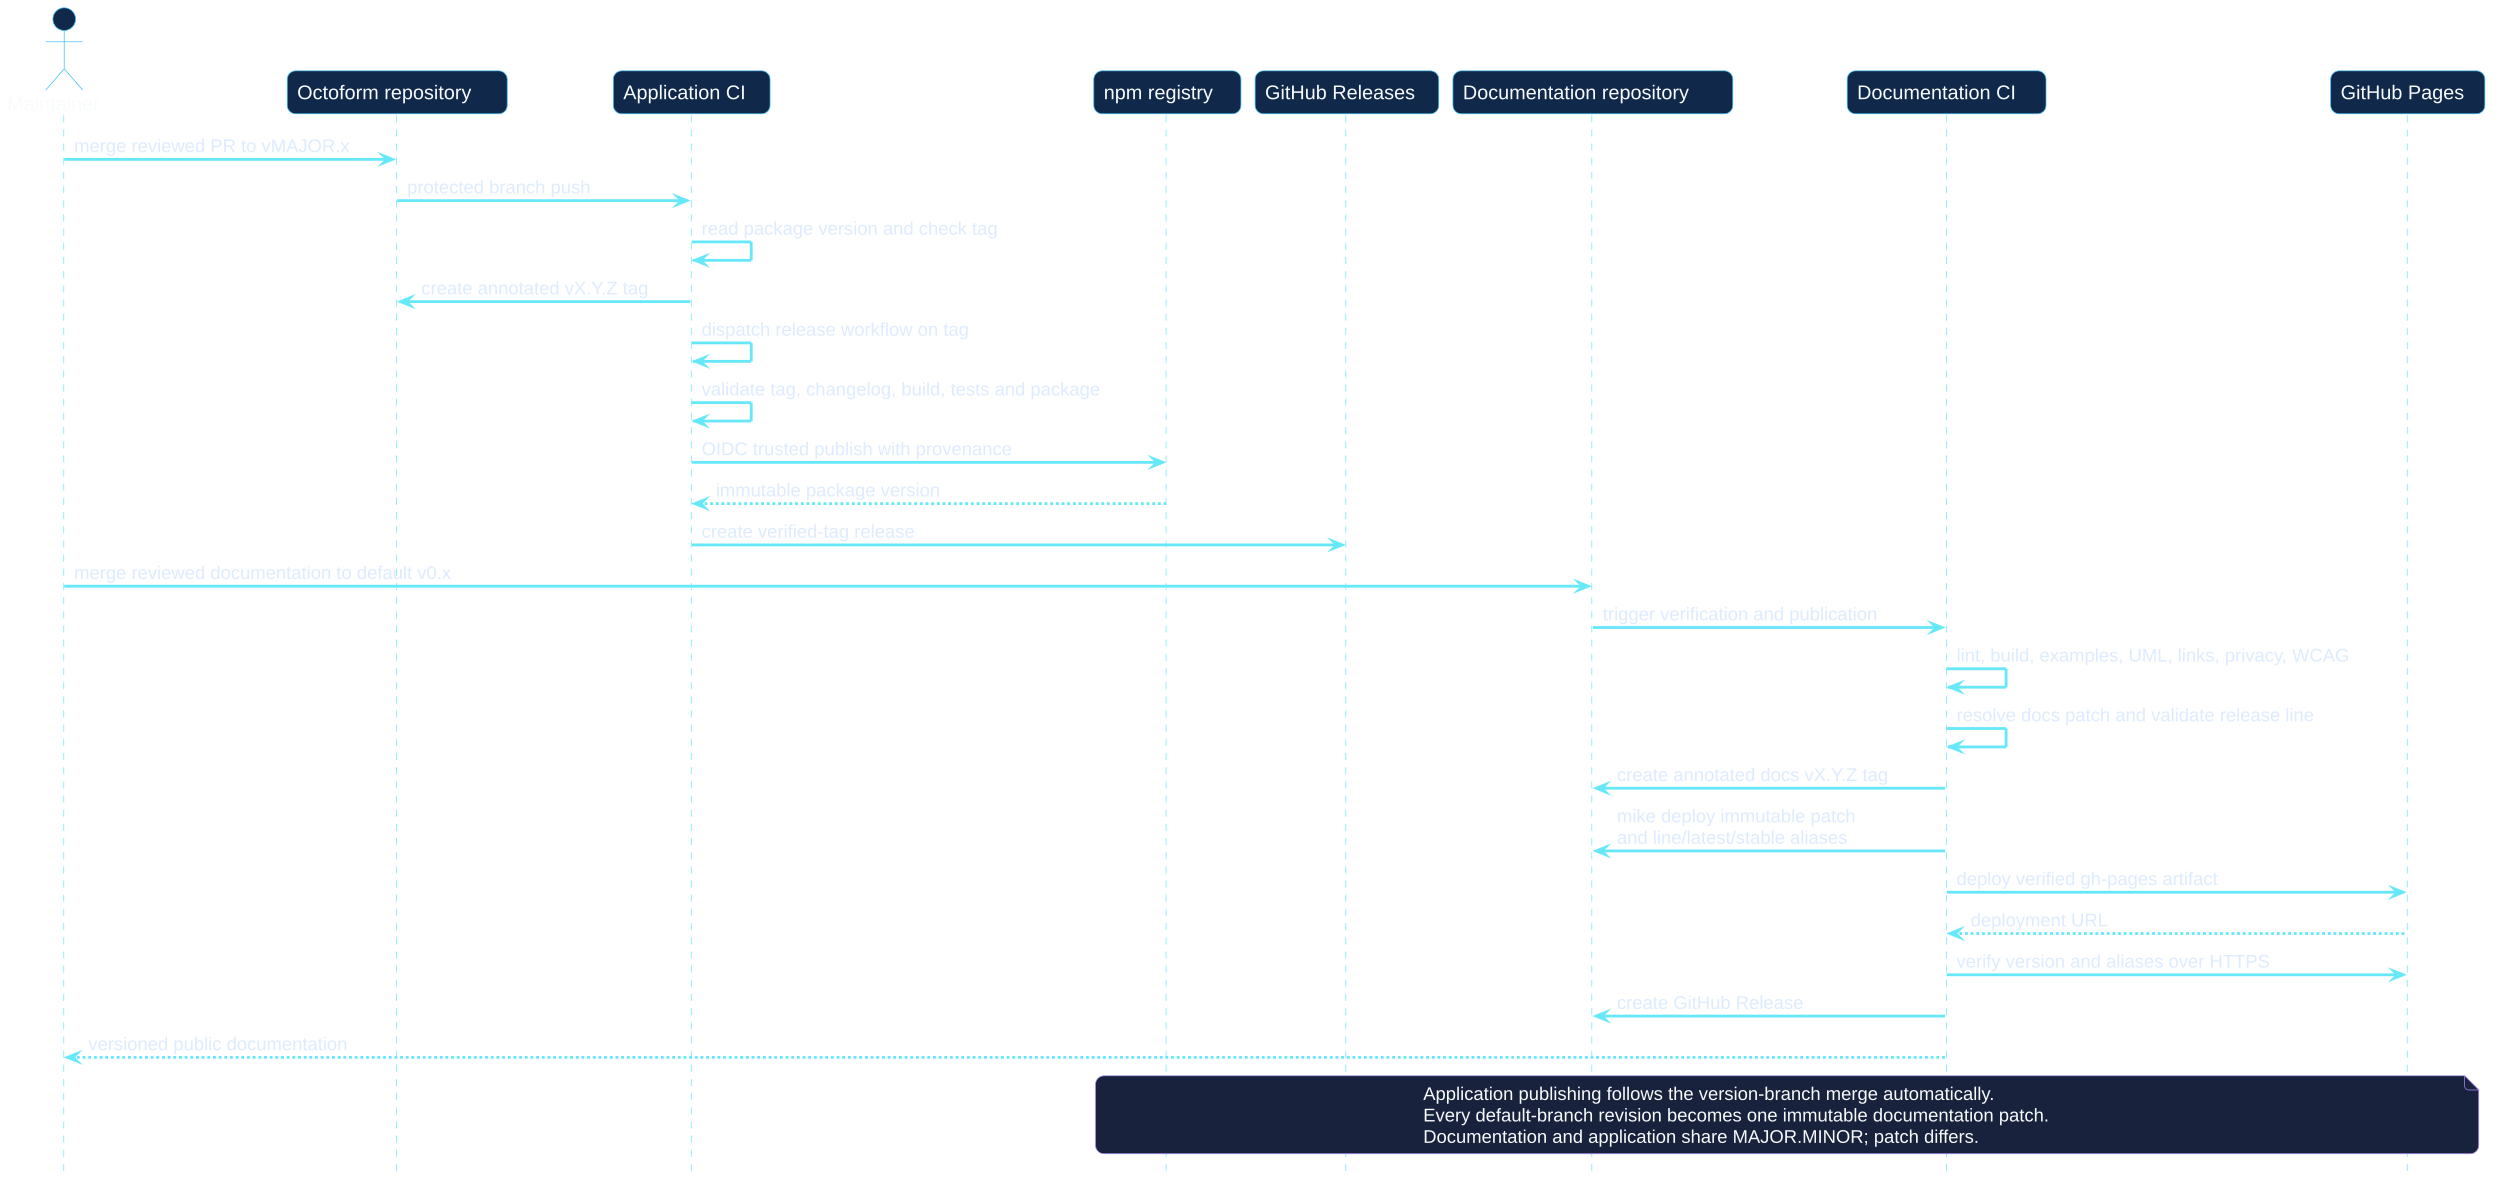
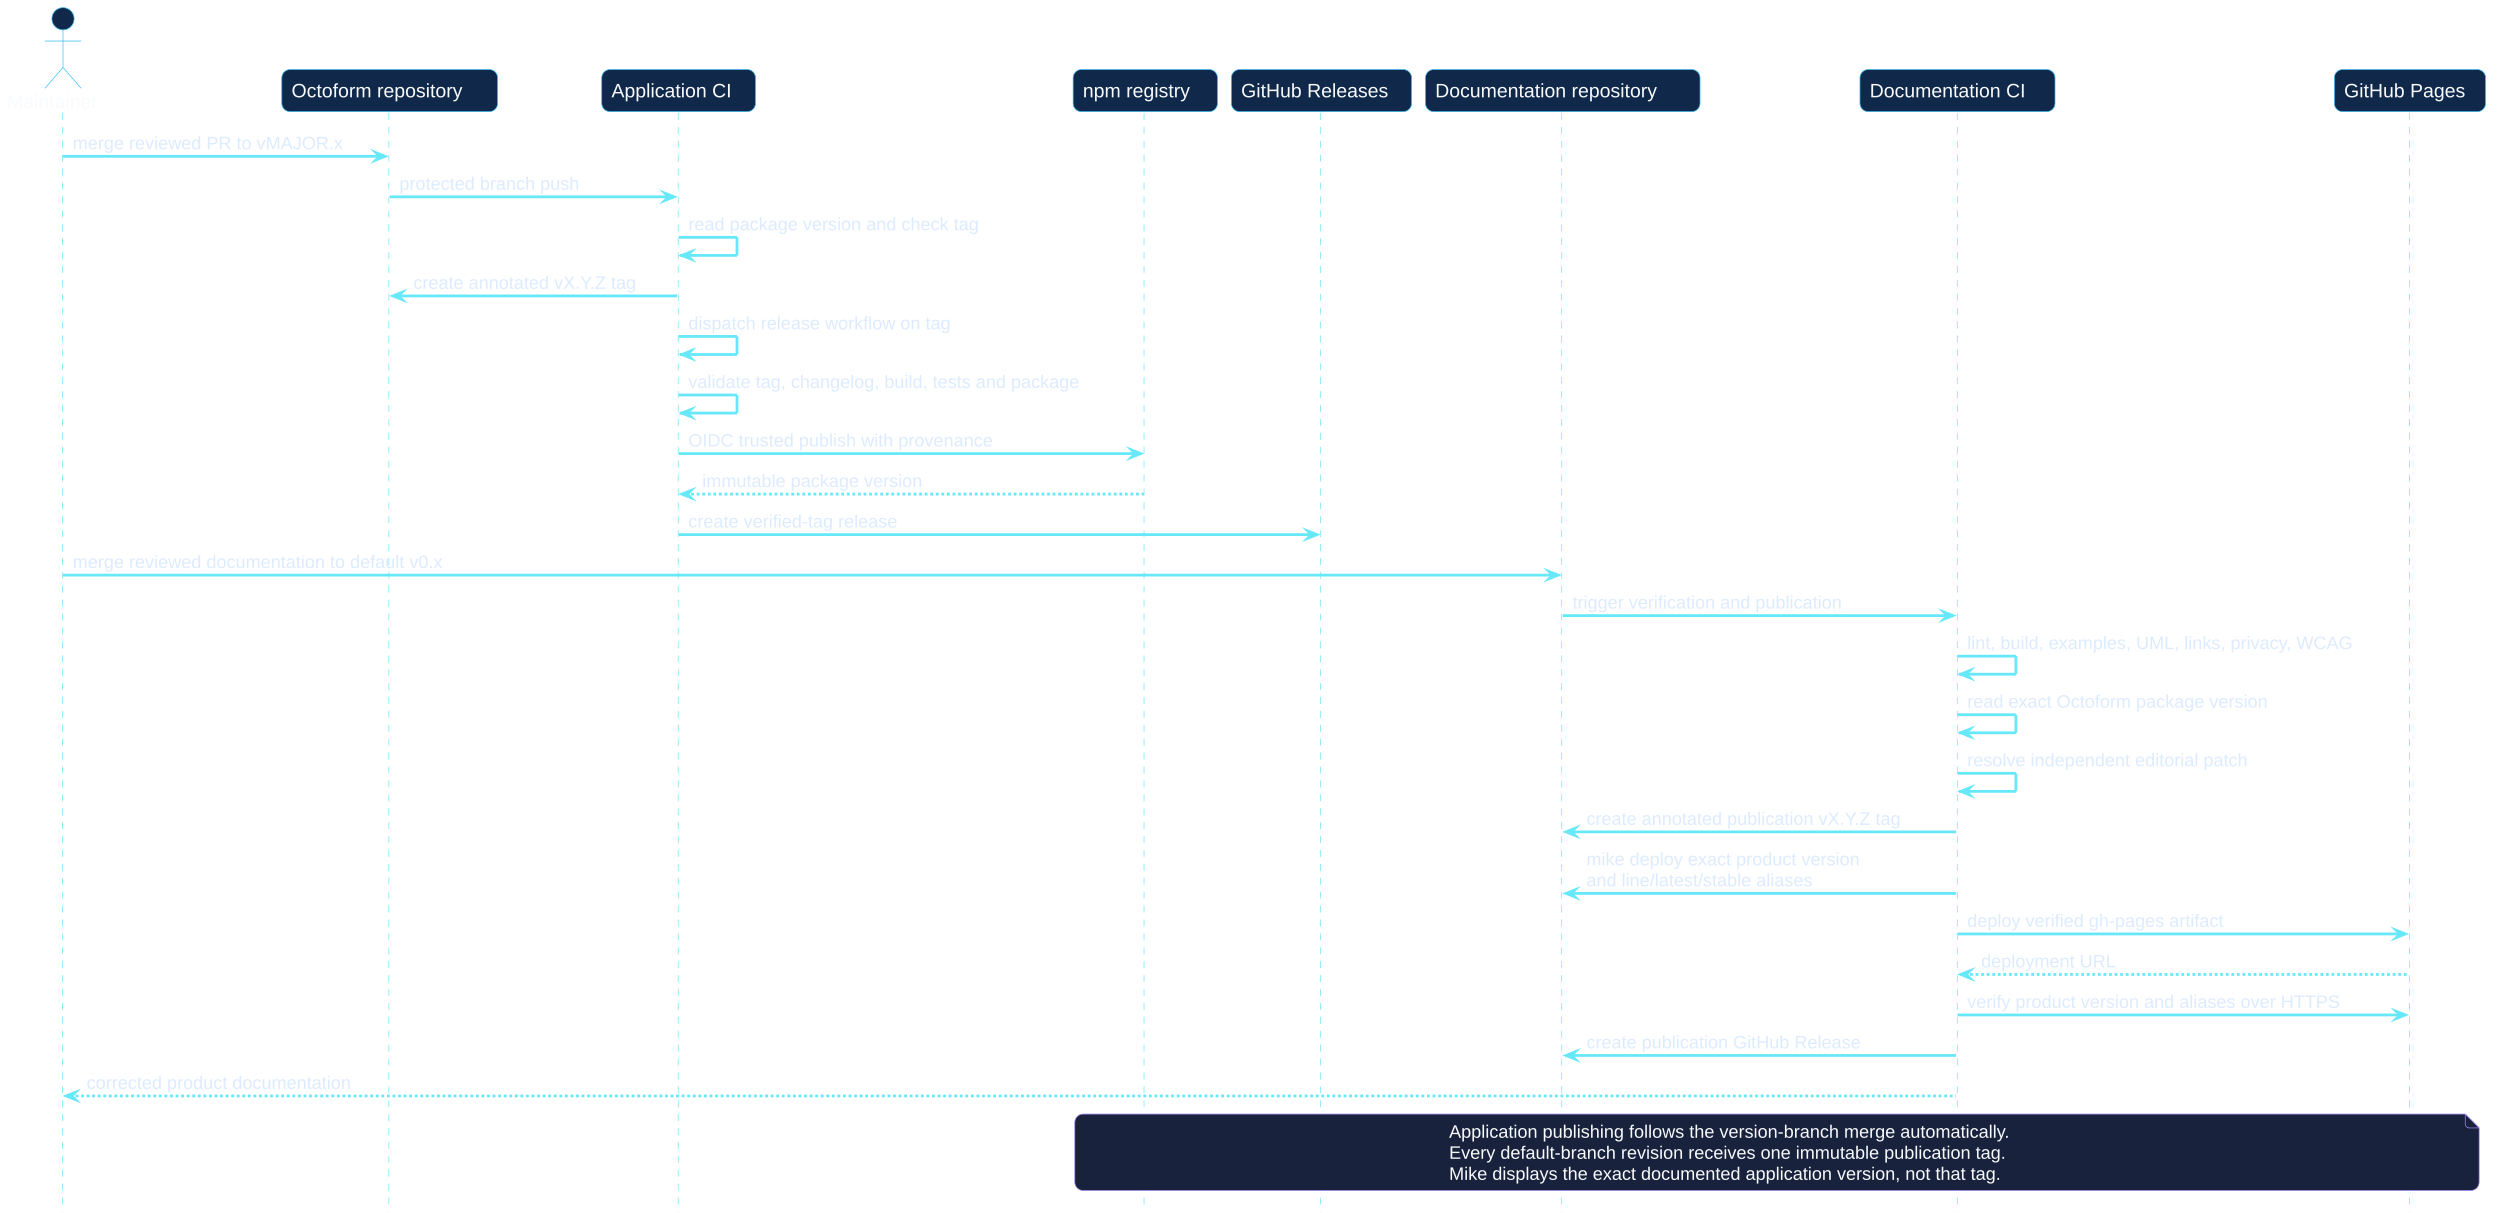
- <svg xmlns="http://www.w3.org/2000/svg" contentStyleType="text/css" data-diagram-type="SEQUENCE" height="830px" preserveAspectRatio="none" style="width:1764px;height:830px;" version="1.1" viewBox="0 0 1764 830" width="1764px" zoomAndPan="magnify">
+ <svg xmlns="http://www.w3.org/2000/svg" contentStyleType="text/css" data-diagram-type="SEQUENCE" height="872px" preserveAspectRatio="none" style="width:1798px;height:872px;" version="1.1" viewBox="0 0 1798 872" width="1798px" zoomAndPan="magnify">
  <defs />
  <g>
    <g class="participant-lifeline" data-entity-uid="part1" data-qualified-name="Maintainer" data-source-line="4" id="part1-lifeline">
      <g>
-         <rect fill="#000000" fill-opacity="0" height="748.188" width="8" x="41.31" y="81.297" />
-         <line style="stroke:#67E8F9;stroke-width:0.5;stroke-dasharray:5,5;" x1="45" x2="45" y1="81.297" y2="829.484" />
+         <rect fill="#000000" fill-opacity="0" height="790.32" width="8" x="41.31" y="81.297" />
+         <line style="stroke:#67E8F9;stroke-width:0.5;stroke-dasharray:5,5;" x1="45" x2="45" y1="81.297" y2="871.617" />
      </g>
    </g>
    <g class="participant-lifeline" data-entity-uid="part2" data-qualified-name="AppRepo" data-source-line="5" id="part2-lifeline">
      <g>
-         <rect fill="#000000" fill-opacity="0" height="748.188" width="8" x="276.275" y="81.297" />
-         <line style="stroke:#67E8F9;stroke-width:0.5;stroke-dasharray:5,5;" x1="279.67" x2="279.67" y1="81.297" y2="829.484" />
+         <rect fill="#000000" fill-opacity="0" height="790.32" width="8" x="276.275" y="81.297" />
+         <line style="stroke:#67E8F9;stroke-width:0.5;stroke-dasharray:5,5;" x1="279.67" x2="279.67" y1="81.297" y2="871.617" />
      </g>
    </g>
    <g class="participant-lifeline" data-entity-uid="part3" data-qualified-name="AppCI" data-source-line="6" id="part3-lifeline">
      <g>
-         <rect fill="#000000" fill-opacity="0" height="748.188" width="8" x="484.059" y="81.297" />
-         <line style="stroke:#67E8F9;stroke-width:0.5;stroke-dasharray:5,5;" x1="487.769" x2="487.769" y1="81.297" y2="829.484" />
+         <rect fill="#000000" fill-opacity="0" height="790.32" width="8" x="484.059" y="81.297" />
+         <line style="stroke:#67E8F9;stroke-width:0.5;stroke-dasharray:5,5;" x1="487.769" x2="487.769" y1="81.297" y2="871.617" />
      </g>
    </g>
    <g class="participant-lifeline" data-entity-uid="part4" data-qualified-name="NPM" data-source-line="7" id="part4-lifeline">
      <g>
-         <rect fill="#000000" fill-opacity="0" height="748.188" width="8" x="819.694" y="81.297" />
-         <line style="stroke:#67E8F9;stroke-width:0.5;stroke-dasharray:5,5;" x1="822.786" x2="822.786" y1="81.297" y2="829.484" />
+         <rect fill="#000000" fill-opacity="0" height="790.32" width="8" x="819.694" y="81.297" />
+         <line style="stroke:#67E8F9;stroke-width:0.5;stroke-dasharray:5,5;" x1="822.786" x2="822.786" y1="81.297" y2="871.617" />
      </g>
    </g>
    <g class="participant-lifeline" data-entity-uid="part5" data-qualified-name="Releases" data-source-line="8" id="part5-lifeline">
      <g>
-         <rect fill="#000000" fill-opacity="0" height="748.188" width="8" x="946.398" y="81.297" />
-         <line style="stroke:#67E8F9;stroke-width:0.5;stroke-dasharray:5,5;" x1="949.603" x2="949.603" y1="81.297" y2="829.484" />
+         <rect fill="#000000" fill-opacity="0" height="790.32" width="8" x="946.398" y="81.297" />
+         <line style="stroke:#67E8F9;stroke-width:0.5;stroke-dasharray:5,5;" x1="949.603" x2="949.603" y1="81.297" y2="871.617" />
      </g>
    </g>
    <g class="participant-lifeline" data-entity-uid="part6" data-qualified-name="DocsRepo" data-source-line="9" id="part6-lifeline">
      <g>
-         <rect fill="#000000" fill-opacity="0" height="748.188" width="8" x="1119.93" y="81.297" />
-         <line style="stroke:#67E8F9;stroke-width:0.5;stroke-dasharray:5,5;" x1="1123.192" x2="1123.192" y1="81.297" y2="829.484" />
+         <rect fill="#000000" fill-opacity="0" height="790.32" width="8" x="1119.93" y="81.297" />
+         <line style="stroke:#67E8F9;stroke-width:0.5;stroke-dasharray:5,5;" x1="1123.192" x2="1123.192" y1="81.297" y2="871.617" />
      </g>
    </g>
    <g class="participant-lifeline" data-entity-uid="part7" data-qualified-name="DocsCI" data-source-line="10" id="part7-lifeline">
      <g>
-         <rect fill="#000000" fill-opacity="0" height="748.188" width="8" x="1369.52" y="81.297" />
-         <line style="stroke:#67E8F9;stroke-width:0.5;stroke-dasharray:5,5;" x1="1373.379" x2="1373.379" y1="81.297" y2="829.484" />
+         <rect fill="#000000" fill-opacity="0" height="790.32" width="8" x="1403.829" y="81.297" />
+         <line style="stroke:#67E8F9;stroke-width:0.5;stroke-dasharray:5,5;" x1="1407.688" x2="1407.688" y1="81.297" y2="871.617" />
      </g>
    </g>
    <g class="participant-lifeline" data-entity-uid="part8" data-qualified-name="Pages" data-source-line="11" id="part8-lifeline">
      <g>
-         <rect fill="#000000" fill-opacity="0" height="748.188" width="8" x="1694.936" y="81.297" />
-         <line style="stroke:#67E8F9;stroke-width:0.5;stroke-dasharray:5,5;" x1="1698.545" x2="1698.545" y1="81.297" y2="829.484" />
+         <rect fill="#000000" fill-opacity="0" height="790.32" width="8" x="1729.245" y="81.297" />
+         <line style="stroke:#67E8F9;stroke-width:0.5;stroke-dasharray:5,5;" x1="1732.854" x2="1732.854" y1="81.297" y2="871.617" />
      </g>
    </g>
    <g class="participant participant-head" data-entity-uid="part1" data-qualified-name="Maintainer" data-source-line="4" id="part1-head">
      <text fill="#F8FAFC" font-family="Arial" font-size="14" lengthAdjust="spacing" textLength="74.621" x="5" y="77.995">Maintainer</text>
      <ellipse cx="45.31" cy="13.5" fill="#10284A" rx="8" ry="8" style="stroke:#38BDF8;stroke-width:0.5;" />
      <path d="M45.31,21.5 L45.31,48.5 M32.31,29.5 L58.31,29.5 M45.31,48.5 L32.31,63.5 M45.31,48.5 L58.31,63.5" fill="none" style="stroke:#38BDF8;stroke-width:0.5;" />
    </g>
    <g class="participant participant-head" data-entity-uid="part2" data-qualified-name="AppRepo" data-source-line="5" id="part2-head">
      <rect fill="#10284A" height="30.297" rx="6" ry="6" style="stroke:#38BDF8;stroke-width:0.5;" width="155.21" x="202.67" y="50" />
      <text fill="#F8FAFC" font-family="Arial" font-size="14" lengthAdjust="spacing" textLength="141.21" x="209.67" y="69.995">Octoform repository</text>
    </g>
    <g class="participant participant-head" data-entity-uid="part3" data-qualified-name="AppCI" data-source-line="6" id="part3-head">
      <rect fill="#10284A" height="30.297" rx="6" ry="6" style="stroke:#38BDF8;stroke-width:0.5;" width="110.578" x="432.769" y="50" />
      <text fill="#F8FAFC" font-family="Arial" font-size="14" lengthAdjust="spacing" textLength="96.578" x="439.769" y="69.995">Application CI</text>
    </g>
    <g class="participant participant-head" data-entity-uid="part4" data-qualified-name="NPM" data-source-line="7" id="part4-head">
      <rect fill="#10284A" height="30.297" rx="6" ry="6" style="stroke:#38BDF8;stroke-width:0.5;" width="103.817" x="771.786" y="50" />
      <text fill="#F8FAFC" font-family="Arial" font-size="14" lengthAdjust="spacing" textLength="89.817" x="778.786" y="69.995">npm registry</text>
    </g>
    <g class="participant participant-head" data-entity-uid="part5" data-qualified-name="Releases" data-source-line="8" id="part5-head">
      <rect fill="#10284A" height="30.297" rx="6" ry="6" style="stroke:#38BDF8;stroke-width:0.5;" width="129.589" x="885.603" y="50" />
      <text fill="#F8FAFC" font-family="Arial" font-size="14" lengthAdjust="spacing" textLength="115.589" x="892.603" y="69.995">GitHub Releases</text>
    </g>
    <g class="participant participant-head" data-entity-uid="part6" data-qualified-name="DocsRepo" data-source-line="9" id="part6-head">
      <rect fill="#10284A" height="30.297" rx="6" ry="6" style="stroke:#38BDF8;stroke-width:0.5;" width="197.477" x="1025.192" y="50" />
      <text fill="#F8FAFC" font-family="Arial" font-size="14" lengthAdjust="spacing" textLength="183.477" x="1032.192" y="69.995">Documentation repository</text>
    </g>
    <g class="participant participant-head" data-entity-uid="part7" data-qualified-name="DocsCI" data-source-line="10" id="part7-head">
-       <rect fill="#10284A" height="30.297" rx="6" ry="6" style="stroke:#38BDF8;stroke-width:0.5;" width="140.28" x="1303.379" y="50" />
-       <text fill="#F8FAFC" font-family="Arial" font-size="14" lengthAdjust="spacing" textLength="126.28" x="1310.379" y="69.995">Documentation CI</text>
+       <rect fill="#10284A" height="30.297" rx="6" ry="6" style="stroke:#38BDF8;stroke-width:0.5;" width="140.28" x="1337.688" y="50" />
+       <text fill="#F8FAFC" font-family="Arial" font-size="14" lengthAdjust="spacing" textLength="126.28" x="1344.688" y="69.995">Documentation CI</text>
    </g>
    <g class="participant participant-head" data-entity-uid="part8" data-qualified-name="Pages" data-source-line="11" id="part8-head">
-       <rect fill="#10284A" height="30.297" rx="6" ry="6" style="stroke:#38BDF8;stroke-width:0.5;" width="108.78" x="1644.545" y="50" />
-       <text fill="#F8FAFC" font-family="Arial" font-size="14" lengthAdjust="spacing" textLength="94.78" x="1651.545" y="69.995">GitHub Pages</text>
+       <rect fill="#10284A" height="30.297" rx="6" ry="6" style="stroke:#38BDF8;stroke-width:0.5;" width="108.78" x="1678.854" y="50" />
+       <text fill="#F8FAFC" font-family="Arial" font-size="14" lengthAdjust="spacing" textLength="94.78" x="1685.854" y="69.995">GitHub Pages</text>
    </g>
    <g class="message" data-entity-1="part1" data-entity-2="part2" data-source-line="13" id="msg1">
      <polygon fill="#67E8F9" points="268.275,108.43,278.275,112.43,268.275,116.43,272.275,112.43" style="stroke:#67E8F9;stroke-width:1;stroke-linejoin:miter;stroke-miterlimit:10;" />
      <line style="stroke:#67E8F9;stroke-width:2;" x1="45.31" x2="274.275" y1="112.43" y2="112.43" />
      <text fill="#DDEBFF" font-family="Arial" font-size="13" lengthAdjust="spacing" textLength="210.964" x="52.31" y="107.364">merge reviewed PR to vMAJOR.x</text>
    </g>
    <g class="message" data-entity-1="part2" data-entity-2="part3" data-source-line="14" id="msg2">
      <polygon fill="#67E8F9" points="476.059,137.562,486.059,141.562,476.059,145.562,480.059,141.562" style="stroke:#67E8F9;stroke-width:1;stroke-linejoin:miter;stroke-miterlimit:10;" />
      <line style="stroke:#67E8F9;stroke-width:2;" x1="280.275" x2="482.059" y1="141.562" y2="141.562" />
      <text fill="#DDEBFF" font-family="Arial" font-size="13" lengthAdjust="spacing" textLength="148.097" x="287.275" y="136.497">protected branch push</text>
    </g>
    <g class="message" data-entity-1="part3" data-entity-2="part3" data-source-line="15" id="msg3">
      <line style="stroke:#67E8F9;stroke-width:2;" x1="488.059" x2="530.059" y1="170.695" y2="170.695" />
      <line style="stroke:#67E8F9;stroke-width:2;" x1="530.059" x2="530.059" y1="170.695" y2="183.695" />
      <line style="stroke:#67E8F9;stroke-width:2;" x1="489.059" x2="530.059" y1="183.695" y2="183.695" />
      <polygon fill="#67E8F9" points="499.059,179.695,489.059,183.695,499.059,187.695,495.059,183.695" style="stroke:#67E8F9;stroke-width:1;stroke-linejoin:miter;stroke-miterlimit:10;" />
      <text fill="#DDEBFF" font-family="Arial" font-size="13" lengthAdjust="spacing" textLength="236.78" x="495.059" y="165.629">read package version and check tag</text>
    </g>
    <g class="message" data-entity-1="part3" data-entity-2="part2" data-source-line="16" id="msg4">
      <polygon fill="#67E8F9" points="291.275,208.828,281.275,212.828,291.275,216.828,287.275,212.828" style="stroke:#67E8F9;stroke-width:1;stroke-linejoin:miter;stroke-miterlimit:10;" />
      <line style="stroke:#67E8F9;stroke-width:2;" x1="285.275" x2="487.059" y1="212.828" y2="212.828" />
      <text fill="#DDEBFF" font-family="Arial" font-size="13" lengthAdjust="spacing" textLength="183.784" x="297.275" y="207.762">create annotated vX.Y.Z tag</text>
    </g>
    <g class="message" data-entity-1="part3" data-entity-2="part3" data-source-line="17" id="msg5">
      <line style="stroke:#67E8F9;stroke-width:2;" x1="488.059" x2="530.059" y1="241.961" y2="241.961" />
      <line style="stroke:#67E8F9;stroke-width:2;" x1="530.059" x2="530.059" y1="241.961" y2="254.961" />
      <line style="stroke:#67E8F9;stroke-width:2;" x1="489.059" x2="530.059" y1="254.961" y2="254.961" />
      <polygon fill="#67E8F9" points="499.059,250.961,489.059,254.961,499.059,258.961,495.059,254.961" style="stroke:#67E8F9;stroke-width:1;stroke-linejoin:miter;stroke-miterlimit:10;" />
      <text fill="#DDEBFF" font-family="Arial" font-size="13" lengthAdjust="spacing" textLength="215.3" x="495.059" y="236.895">dispatch release workflow on tag</text>
    </g>
    <g class="message" data-entity-1="part3" data-entity-2="part3" data-source-line="18" id="msg6">
      <line style="stroke:#67E8F9;stroke-width:2;" x1="488.059" x2="530.059" y1="284.094" y2="284.094" />
      <line style="stroke:#67E8F9;stroke-width:2;" x1="530.059" x2="530.059" y1="284.094" y2="297.094" />
      <line style="stroke:#67E8F9;stroke-width:2;" x1="489.059" x2="530.059" y1="297.094" y2="297.094" />
      <polygon fill="#67E8F9" points="499.059,293.094,489.059,297.094,499.059,301.094,495.059,297.094" style="stroke:#67E8F9;stroke-width:1;stroke-linejoin:miter;stroke-miterlimit:10;" />
      <text fill="#DDEBFF" font-family="Arial" font-size="13" lengthAdjust="spacing" textLength="321.636" x="495.059" y="279.028">validate tag, changelog, build, tests and package</text>
    </g>
    <g class="message" data-entity-1="part3" data-entity-2="part4" data-source-line="19" id="msg7">
      <polygon fill="#67E8F9" points="811.694,322.227,821.694,326.227,811.694,330.227,815.694,326.227" style="stroke:#67E8F9;stroke-width:1;stroke-linejoin:miter;stroke-miterlimit:10;" />
      <line style="stroke:#67E8F9;stroke-width:2;" x1="488.059" x2="817.694" y1="326.227" y2="326.227" />
      <text fill="#DDEBFF" font-family="Arial" font-size="13" lengthAdjust="spacing" textLength="247.876" x="495.059" y="321.161">OIDC trusted publish with provenance</text>
    </g>
    <g class="message" data-entity-1="part4" data-entity-2="part3" data-source-line="20" id="msg8">
      <polygon fill="#67E8F9" points="499.059,351.359,489.059,355.359,499.059,359.359,495.059,355.359" style="stroke:#67E8F9;stroke-width:1;stroke-linejoin:miter;stroke-miterlimit:10;" />
      <line style="stroke:#67E8F9;stroke-width:2;stroke-dasharray:2,2;" x1="493.059" x2="822.694" y1="355.359" y2="355.359" />
      <text fill="#DDEBFF" font-family="Arial" font-size="13" lengthAdjust="spacing" textLength="181.092" x="505.059" y="350.293">immutable package version</text>
    </g>
    <g class="message" data-entity-1="part3" data-entity-2="part5" data-source-line="21" id="msg9">
      <polygon fill="#67E8F9" points="938.398,380.492,948.398,384.492,938.398,388.492,942.398,384.492" style="stroke:#67E8F9;stroke-width:1;stroke-linejoin:miter;stroke-miterlimit:10;" />
      <line style="stroke:#67E8F9;stroke-width:2;" x1="488.059" x2="944.398" y1="384.492" y2="384.492" />
      <text fill="#DDEBFF" font-family="Arial" font-size="13" lengthAdjust="spacing" textLength="172.599" x="495.059" y="379.426">create verified-tag release</text>
    </g>
    <g class="message" data-entity-1="part1" data-entity-2="part6" data-source-line="23" id="msg10">
      <polygon fill="#67E8F9" points="1111.93,409.625,1121.93,413.625,1111.93,417.625,1115.93,413.625" style="stroke:#67E8F9;stroke-width:1;stroke-linejoin:miter;stroke-miterlimit:10;" />
      <line style="stroke:#67E8F9;stroke-width:2;" x1="45.31" x2="1117.93" y1="413.625" y2="413.625" />
      <text fill="#DDEBFF" font-family="Arial" font-size="13" lengthAdjust="spacing" textLength="307.487" x="52.31" y="408.559">merge reviewed documentation to default v0.x</text>
    </g>
    <g class="message" data-entity-1="part6" data-entity-2="part7" data-source-line="24" id="msg11">
-       <polygon fill="#67E8F9" points="1361.52,438.758,1371.52,442.758,1361.52,446.758,1365.52,442.758" style="stroke:#67E8F9;stroke-width:1;stroke-linejoin:miter;stroke-miterlimit:10;" />
-       <line style="stroke:#67E8F9;stroke-width:2;" x1="1123.93" x2="1367.52" y1="442.758" y2="442.758" />
+       <polygon fill="#67E8F9" points="1395.829,438.758,1405.829,442.758,1395.829,446.758,1399.829,442.758" style="stroke:#67E8F9;stroke-width:1;stroke-linejoin:miter;stroke-miterlimit:10;" />
+       <line style="stroke:#67E8F9;stroke-width:2;" x1="1123.93" x2="1401.829" y1="442.758" y2="442.758" />
      <text fill="#DDEBFF" font-family="Arial" font-size="13" lengthAdjust="spacing" textLength="225.589" x="1130.93" y="437.692">trigger verification and publication</text>
    </g>
    <g class="message" data-entity-1="part7" data-entity-2="part7" data-source-line="25" id="msg12">
-       <line style="stroke:#67E8F9;stroke-width:2;" x1="1373.52" x2="1415.52" y1="471.891" y2="471.891" />
-       <line style="stroke:#67E8F9;stroke-width:2;" x1="1415.52" x2="1415.52" y1="471.891" y2="484.891" />
-       <line style="stroke:#67E8F9;stroke-width:2;" x1="1374.52" x2="1415.52" y1="484.891" y2="484.891" />
-       <polygon fill="#67E8F9" points="1384.52,480.891,1374.52,484.891,1384.52,488.891,1380.52,484.891" style="stroke:#67E8F9;stroke-width:1;stroke-linejoin:miter;stroke-miterlimit:10;" />
-       <text fill="#DDEBFF" font-family="Arial" font-size="13" lengthAdjust="spacing" textLength="311.416" x="1380.52" y="466.825">lint, build, examples, UML, links, privacy, WCAG</text>
+       <line style="stroke:#67E8F9;stroke-width:2;" x1="1407.829" x2="1449.829" y1="471.891" y2="471.891" />
+       <line style="stroke:#67E8F9;stroke-width:2;" x1="1449.829" x2="1449.829" y1="471.891" y2="484.891" />
+       <line style="stroke:#67E8F9;stroke-width:2;" x1="1408.829" x2="1449.829" y1="484.891" y2="484.891" />
+       <polygon fill="#67E8F9" points="1418.829,480.891,1408.829,484.891,1418.829,488.891,1414.829,484.891" style="stroke:#67E8F9;stroke-width:1;stroke-linejoin:miter;stroke-miterlimit:10;" />
+       <text fill="#DDEBFF" font-family="Arial" font-size="13" lengthAdjust="spacing" textLength="311.416" x="1414.829" y="466.825">lint, build, examples, UML, links, privacy, WCAG</text>
    </g>
    <g class="message" data-entity-1="part7" data-entity-2="part7" data-source-line="26" id="msg13">
-       <line style="stroke:#67E8F9;stroke-width:2;" x1="1373.52" x2="1415.52" y1="514.023" y2="514.023" />
-       <line style="stroke:#67E8F9;stroke-width:2;" x1="1415.52" x2="1415.52" y1="514.023" y2="527.023" />
-       <line style="stroke:#67E8F9;stroke-width:2;" x1="1374.52" x2="1415.52" y1="527.023" y2="527.023" />
-       <polygon fill="#67E8F9" points="1384.52,523.023,1374.52,527.023,1384.52,531.023,1380.52,527.023" style="stroke:#67E8F9;stroke-width:1;stroke-linejoin:miter;stroke-miterlimit:10;" />
-       <text fill="#DDEBFF" font-family="Arial" font-size="13" lengthAdjust="spacing" textLength="286.8" x="1380.52" y="508.957">resolve docs patch and validate release line</text>
-     </g>
-     <g class="message" data-entity-1="part7" data-entity-2="part6" data-source-line="27" id="msg14">
-       <polygon fill="#67E8F9" points="1134.93,552.156,1124.93,556.156,1134.93,560.156,1130.93,556.156" style="stroke:#67E8F9;stroke-width:1;stroke-linejoin:miter;stroke-miterlimit:10;" />
-       <line style="stroke:#67E8F9;stroke-width:2;" x1="1128.93" x2="1372.52" y1="556.156" y2="556.156" />
-       <text fill="#DDEBFF" font-family="Arial" font-size="13" lengthAdjust="spacing" textLength="218.042" x="1140.93" y="551.09">create annotated docs vX.Y.Z tag</text>
+       <line style="stroke:#67E8F9;stroke-width:2;" x1="1407.829" x2="1449.829" y1="514.023" y2="514.023" />
+       <line style="stroke:#67E8F9;stroke-width:2;" x1="1449.829" x2="1449.829" y1="514.023" y2="527.023" />
+       <line style="stroke:#67E8F9;stroke-width:2;" x1="1408.829" x2="1449.829" y1="527.023" y2="527.023" />
+       <polygon fill="#67E8F9" points="1418.829,523.023,1408.829,527.023,1418.829,531.023,1414.829,527.023" style="stroke:#67E8F9;stroke-width:1;stroke-linejoin:miter;stroke-miterlimit:10;" />
+       <text fill="#DDEBFF" font-family="Arial" font-size="13" lengthAdjust="spacing" textLength="245.686" x="1414.829" y="508.957">read exact Octoform package version</text>
+     </g>
+     <g class="message" data-entity-1="part7" data-entity-2="part7" data-source-line="27" id="msg14">
+       <line style="stroke:#67E8F9;stroke-width:2;" x1="1407.829" x2="1449.829" y1="556.156" y2="556.156" />
+       <line style="stroke:#67E8F9;stroke-width:2;" x1="1449.829" x2="1449.829" y1="556.156" y2="569.156" />
+       <line style="stroke:#67E8F9;stroke-width:2;" x1="1408.829" x2="1449.829" y1="569.156" y2="569.156" />
+       <polygon fill="#67E8F9" points="1418.829,565.156,1408.829,569.156,1418.829,573.156,1414.829,569.156" style="stroke:#67E8F9;stroke-width:1;stroke-linejoin:miter;stroke-miterlimit:10;" />
+       <text fill="#DDEBFF" font-family="Arial" font-size="13" lengthAdjust="spacing" textLength="232.096" x="1414.829" y="551.09">resolve independent editorial patch</text>
    </g>
    <g class="message" data-entity-1="part7" data-entity-2="part6" data-source-line="28" id="msg15">
-       <polygon fill="#67E8F9" points="1134.93,596.422,1124.93,600.422,1134.93,604.422,1130.93,600.422" style="stroke:#67E8F9;stroke-width:1;stroke-linejoin:miter;stroke-miterlimit:10;" />
-       <line style="stroke:#67E8F9;stroke-width:2;" x1="1128.93" x2="1372.52" y1="600.422" y2="600.422" />
-       <text fill="#DDEBFF" font-family="Arial" font-size="13" lengthAdjust="spacing" textLength="194.765" x="1140.93" y="580.223">mike deploy immutable patch</text>
-       <text fill="#DDEBFF" font-family="Arial" font-size="13" lengthAdjust="spacing" textLength="185.885" x="1140.93" y="595.356">and line/latest/stable aliases</text>
-     </g>
-     <g class="message" data-entity-1="part7" data-entity-2="part8" data-source-line="29" id="msg16">
-       <polygon fill="#67E8F9" points="1686.936,625.555,1696.936,629.555,1686.936,633.555,1690.936,629.555" style="stroke:#67E8F9;stroke-width:1;stroke-linejoin:miter;stroke-miterlimit:10;" />
-       <line style="stroke:#67E8F9;stroke-width:2;" x1="1373.52" x2="1692.936" y1="629.555" y2="629.555" />
-       <text fill="#DDEBFF" font-family="Arial" font-size="13" lengthAdjust="spacing" textLength="212.475" x="1380.52" y="624.489">deploy verified gh-pages artifact</text>
-     </g>
-     <g class="message" data-entity-1="part8" data-entity-2="part7" data-source-line="30" id="msg17">
-       <polygon fill="#67E8F9" points="1384.52,654.688,1374.52,658.688,1384.52,662.688,1380.52,658.688" style="stroke:#67E8F9;stroke-width:1;stroke-linejoin:miter;stroke-miterlimit:10;" />
-       <line style="stroke:#67E8F9;stroke-width:2;stroke-dasharray:2,2;" x1="1378.52" x2="1697.936" y1="658.688" y2="658.688" />
-       <text fill="#DDEBFF" font-family="Arial" font-size="13" lengthAdjust="spacing" textLength="107.682" x="1390.52" y="653.622">deployment URL</text>
-     </g>
-     <g class="message" data-entity-1="part7" data-entity-2="part8" data-source-line="31" id="msg18">
-       <polygon fill="#67E8F9" points="1686.936,683.82,1696.936,687.82,1686.936,691.82,1690.936,687.82" style="stroke:#67E8F9;stroke-width:1;stroke-linejoin:miter;stroke-miterlimit:10;" />
-       <line style="stroke:#67E8F9;stroke-width:2;" x1="1373.52" x2="1692.936" y1="687.82" y2="687.82" />
-       <text fill="#DDEBFF" font-family="Arial" font-size="13" lengthAdjust="spacing" textLength="245.089" x="1380.52" y="682.754">verify version and aliases over HTTPS</text>
-     </g>
-     <g class="message" data-entity-1="part7" data-entity-2="part6" data-source-line="32" id="msg19">
-       <polygon fill="#67E8F9" points="1134.93,712.953,1124.93,716.953,1134.93,720.953,1130.93,716.953" style="stroke:#67E8F9;stroke-width:1;stroke-linejoin:miter;stroke-miterlimit:10;" />
-       <line style="stroke:#67E8F9;stroke-width:2;" x1="1128.93" x2="1372.52" y1="716.953" y2="716.953" />
-       <text fill="#DDEBFF" font-family="Arial" font-size="13" lengthAdjust="spacing" textLength="146.244" x="1140.93" y="711.887">create GitHub Release</text>
-     </g>
-     <g class="message" data-entity-1="part7" data-entity-2="part1" data-source-line="33" id="msg20">
-       <polygon fill="#67E8F9" points="56.31,742.086,46.31,746.086,56.31,750.086,52.31,746.086" style="stroke:#67E8F9;stroke-width:1;stroke-linejoin:miter;stroke-miterlimit:10;" />
-       <line style="stroke:#67E8F9;stroke-width:2;stroke-dasharray:2,2;" x1="50.31" x2="1372.52" y1="746.086" y2="746.086" />
-       <text fill="#DDEBFF" font-family="Arial" font-size="13" lengthAdjust="spacing" textLength="209.701" x="62.31" y="741.02">versioned public documentation</text>
-     </g>
-     <path d="M773,765.086 L773,808.086 A6,6 0 0 0 779,814.086 L1743,814.086 A6,6 0 0 0 1749,808.086 L1749,769.086 L1739,759.086 L779,759.086 A6,6 0 0 0 773,765.086" fill="#18223C" style="stroke:#A78BFA;stroke-width:0.5;" />
-     <path d="M1739,759.086 L1739,766.086 A3,3 0 0 0 1742,769.086 L1749,769.086 L1739,759.086" fill="#18223C" style="stroke:#A78BFA;stroke-width:0.5;" />
-     <text fill="#F8FAFC" font-family="Arial" font-size="13" lengthAdjust="spacing" textLength="463.468" x="1004.225" y="776.153">Application publishing follows the version-branch merge automatically.</text>
-     <text fill="#F8FAFC" font-family="Arial" font-size="13" lengthAdjust="spacing" textLength="505.089" x="1004.225" y="791.286">Every default-branch revision becomes one immutable documentation patch.</text>
-     <text fill="#F8FAFC" font-family="Arial" font-size="13" lengthAdjust="spacing" textLength="435.227" x="1004.225" y="806.418">Documentation and application share MAJOR.MINOR; patch differs.</text>
+       <polygon fill="#67E8F9" points="1134.93,594.289,1124.93,598.289,1134.93,602.289,1130.93,598.289" style="stroke:#67E8F9;stroke-width:1;stroke-linejoin:miter;stroke-miterlimit:10;" />
+       <line style="stroke:#67E8F9;stroke-width:2;" x1="1128.93" x2="1406.829" y1="598.289" y2="598.289" />
+       <text fill="#DDEBFF" font-family="Arial" font-size="13" lengthAdjust="spacing" textLength="259.898" x="1140.93" y="593.223">create annotated publication vX.Y.Z tag</text>
+     </g>
+     <g class="message" data-entity-1="part7" data-entity-2="part6" data-source-line="29" id="msg16">
+       <polygon fill="#67E8F9" points="1134.93,638.555,1124.93,642.555,1134.93,646.555,1130.93,642.555" style="stroke:#67E8F9;stroke-width:1;stroke-linejoin:miter;stroke-miterlimit:10;" />
+       <line style="stroke:#67E8F9;stroke-width:2;" x1="1128.93" x2="1406.829" y1="642.555" y2="642.555" />
+       <text fill="#DDEBFF" font-family="Arial" font-size="13" lengthAdjust="spacing" textLength="225.894" x="1140.93" y="622.356">mike deploy exact product version</text>
+       <text fill="#DDEBFF" font-family="Arial" font-size="13" lengthAdjust="spacing" textLength="185.885" x="1140.93" y="637.489">and line/latest/stable aliases</text>
+     </g>
+     <g class="message" data-entity-1="part7" data-entity-2="part8" data-source-line="30" id="msg17">
+       <polygon fill="#67E8F9" points="1721.245,667.688,1731.245,671.688,1721.245,675.688,1725.245,671.688" style="stroke:#67E8F9;stroke-width:1;stroke-linejoin:miter;stroke-miterlimit:10;" />
+       <line style="stroke:#67E8F9;stroke-width:2;" x1="1407.829" x2="1727.245" y1="671.688" y2="671.688" />
+       <text fill="#DDEBFF" font-family="Arial" font-size="13" lengthAdjust="spacing" textLength="212.475" x="1414.829" y="666.622">deploy verified gh-pages artifact</text>
+     </g>
+     <g class="message" data-entity-1="part8" data-entity-2="part7" data-source-line="31" id="msg18">
+       <polygon fill="#67E8F9" points="1418.829,696.82,1408.829,700.82,1418.829,704.82,1414.829,700.82" style="stroke:#67E8F9;stroke-width:1;stroke-linejoin:miter;stroke-miterlimit:10;" />
+       <line style="stroke:#67E8F9;stroke-width:2;stroke-dasharray:2,2;" x1="1412.829" x2="1732.245" y1="700.82" y2="700.82" />
+       <text fill="#DDEBFF" font-family="Arial" font-size="13" lengthAdjust="spacing" textLength="107.682" x="1424.829" y="695.754">deployment URL</text>
+     </g>
+     <g class="message" data-entity-1="part7" data-entity-2="part8" data-source-line="32" id="msg19">
+       <polygon fill="#67E8F9" points="1721.245,725.953,1731.245,729.953,1721.245,733.953,1725.245,729.953" style="stroke:#67E8F9;stroke-width:1;stroke-linejoin:miter;stroke-miterlimit:10;" />
+       <line style="stroke:#67E8F9;stroke-width:2;" x1="1407.829" x2="1727.245" y1="729.953" y2="729.953" />
+       <text fill="#DDEBFF" font-family="Arial" font-size="13" lengthAdjust="spacing" textLength="299.508" x="1414.829" y="724.887">verify product version and aliases over HTTPS</text>
+     </g>
+     <g class="message" data-entity-1="part7" data-entity-2="part6" data-source-line="33" id="msg20">
+       <polygon fill="#67E8F9" points="1134.93,755.086,1124.93,759.086,1134.93,763.086,1130.93,759.086" style="stroke:#67E8F9;stroke-width:1;stroke-linejoin:miter;stroke-miterlimit:10;" />
+       <line style="stroke:#67E8F9;stroke-width:2;" x1="1128.93" x2="1406.829" y1="759.086" y2="759.086" />
+       <text fill="#DDEBFF" font-family="Arial" font-size="13" lengthAdjust="spacing" textLength="222.358" x="1140.93" y="754.02">create publication GitHub Release</text>
+     </g>
+     <g class="message" data-entity-1="part7" data-entity-2="part1" data-source-line="34" id="msg21">
+       <polygon fill="#67E8F9" points="56.31,784.219,46.31,788.219,56.31,792.219,52.31,788.219" style="stroke:#67E8F9;stroke-width:1;stroke-linejoin:miter;stroke-miterlimit:10;" />
+       <line style="stroke:#67E8F9;stroke-width:2;stroke-dasharray:2,2;" x1="50.31" x2="1406.829" y1="788.219" y2="788.219" />
+       <text fill="#DDEBFF" font-family="Arial" font-size="13" lengthAdjust="spacing" textLength="219.292" x="62.31" y="783.153">corrected product documentation</text>
+     </g>
+     <path d="M773,807.219 L773,850.219 A6,6 0 0 0 779,856.219 L1777,856.219 A6,6 0 0 0 1783,850.219 L1783,811.219 L1773,801.219 L779,801.219 A6,6 0 0 0 773,807.219" fill="#18223C" style="stroke:#A78BFA;stroke-width:0.5;" />
+     <path d="M1773,801.219 L1773,808.219 A3,3 0 0 0 1776,811.219 L1783,811.219 L1773,801.219" fill="#18223C" style="stroke:#A78BFA;stroke-width:0.5;" />
+     <text fill="#F8FAFC" font-family="Arial" font-size="13" lengthAdjust="spacing" textLength="463.468" x="1042.191" y="818.286">Application publishing follows the version-branch merge automatically.</text>
+     <text fill="#F8FAFC" font-family="Arial" font-size="13" lengthAdjust="spacing" textLength="459.005" x="1042.191" y="833.418">Every default-branch revision receives one immutable publication tag.</text>
+     <text fill="#F8FAFC" font-family="Arial" font-size="13" lengthAdjust="spacing" textLength="456.149" x="1042.191" y="848.551">Mike displays the exact documented application version, not that tag.</text>
  </g>
</svg>
